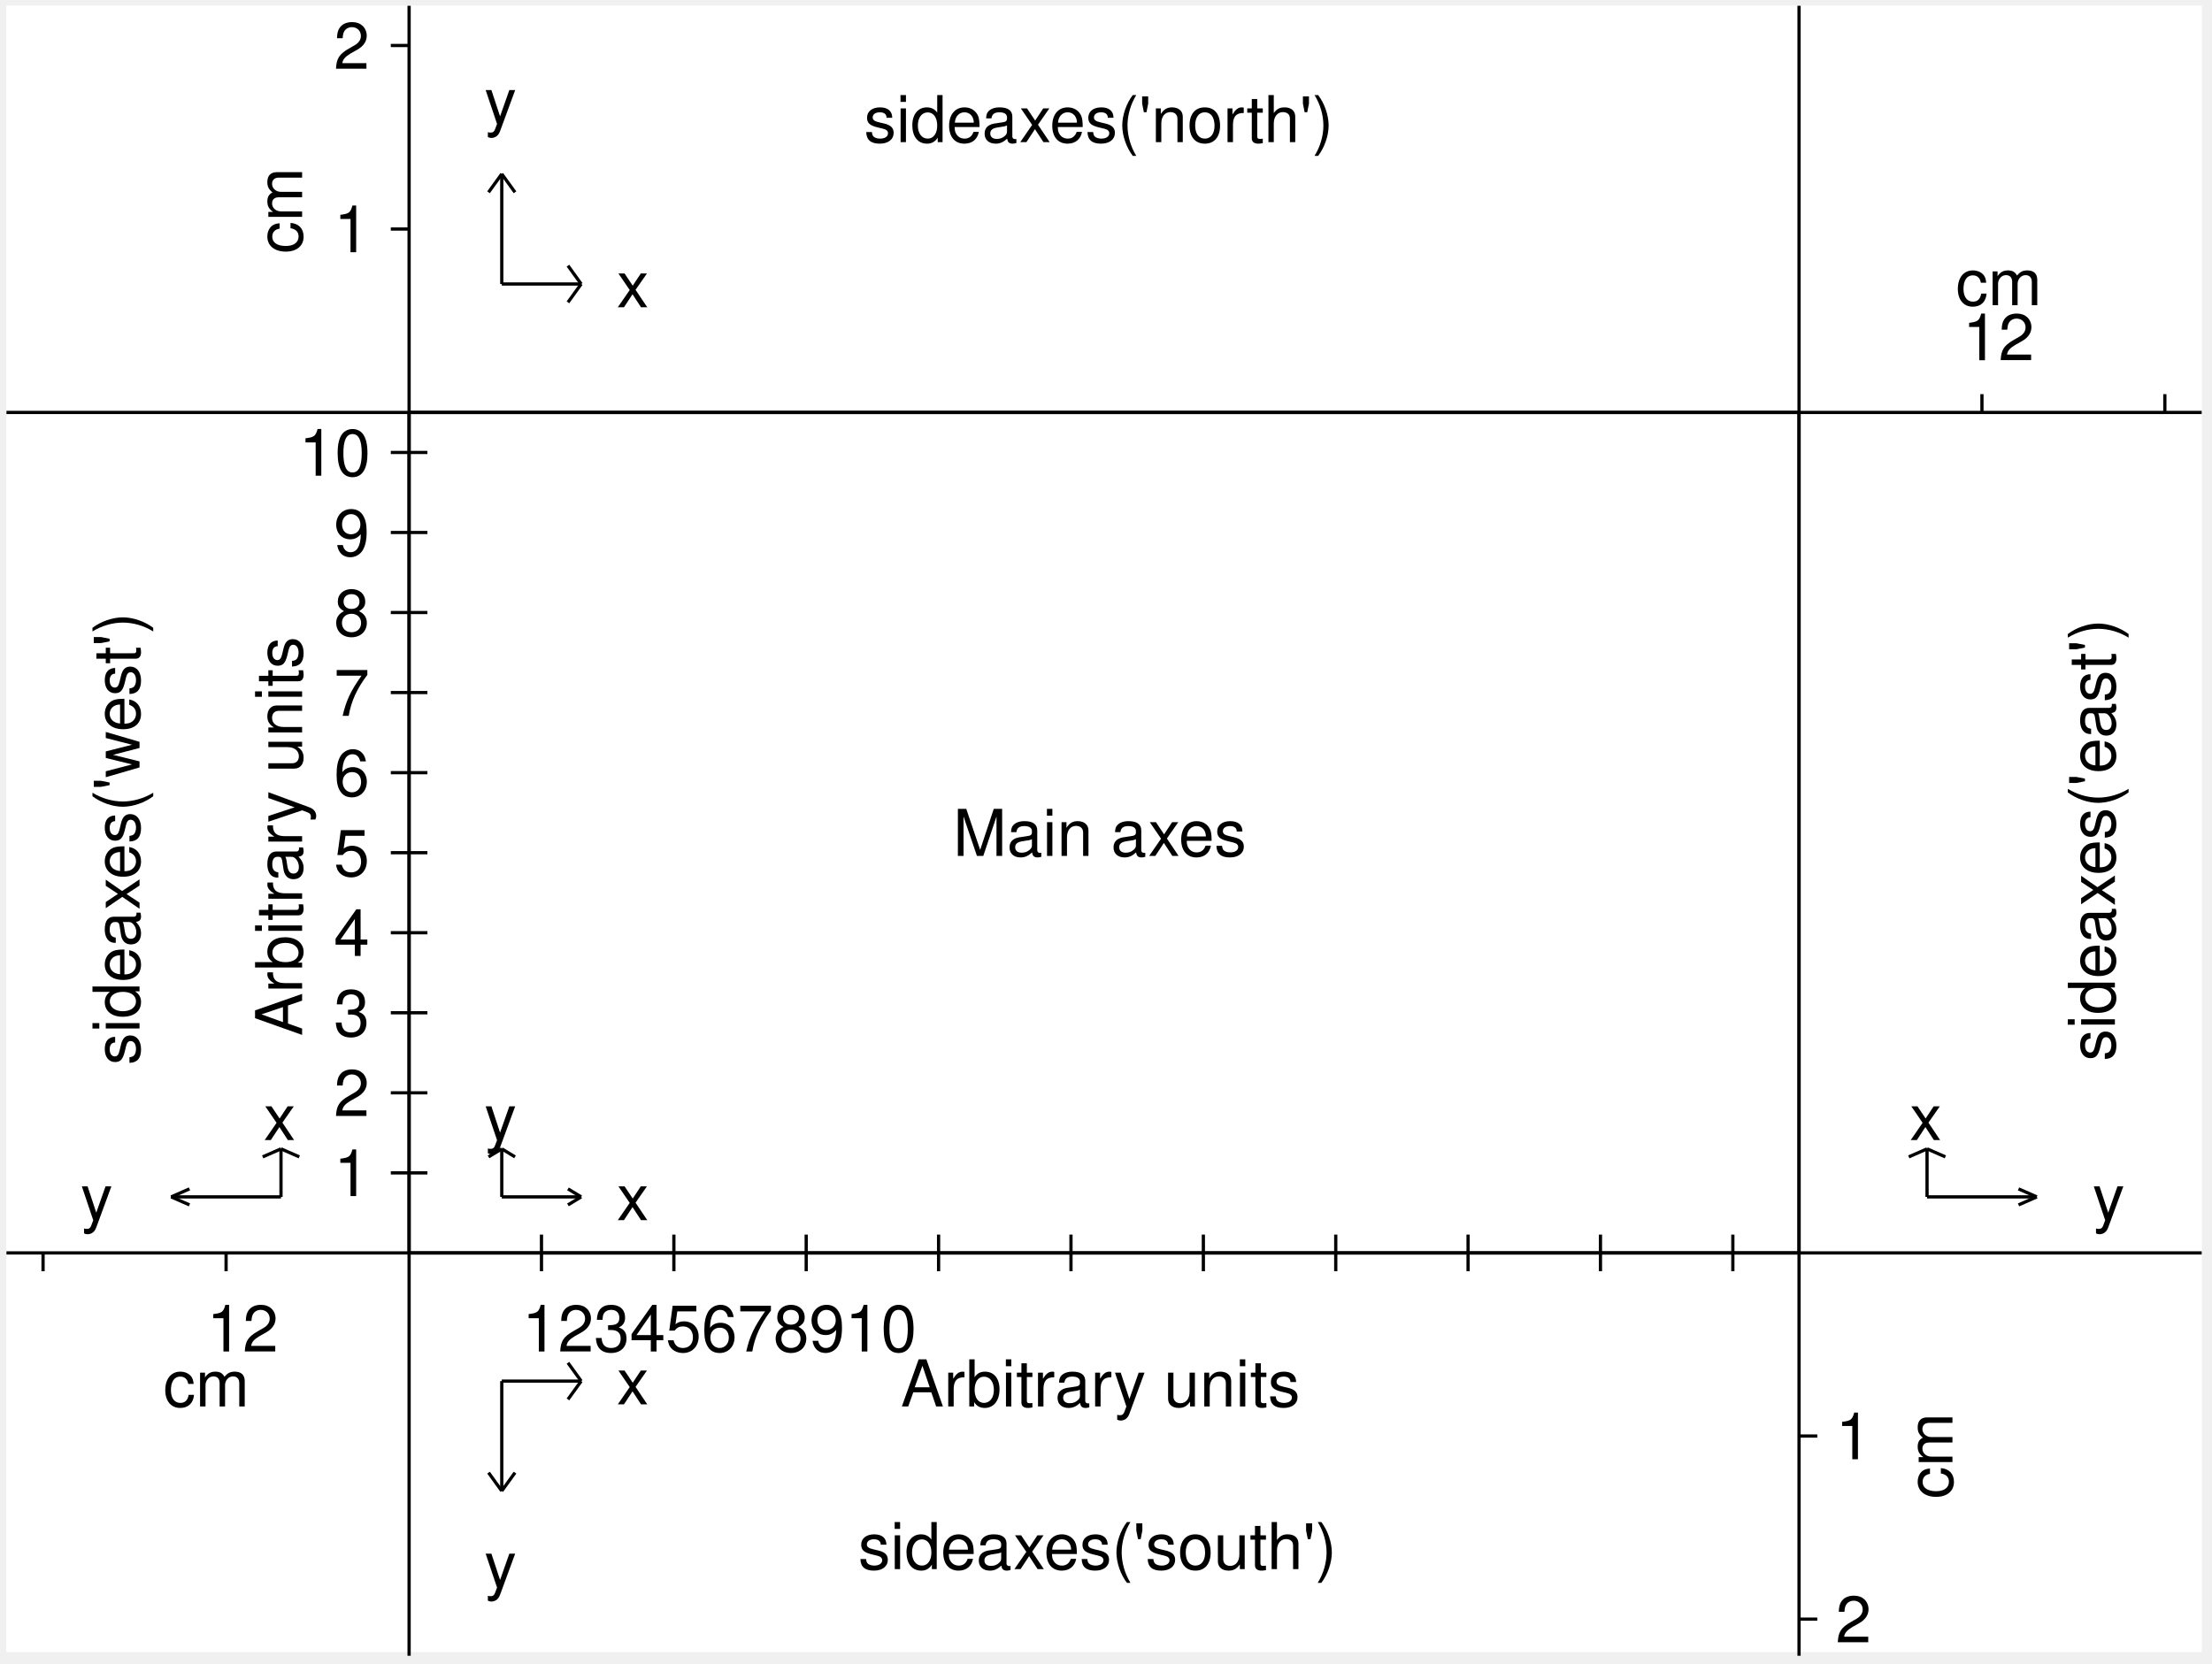
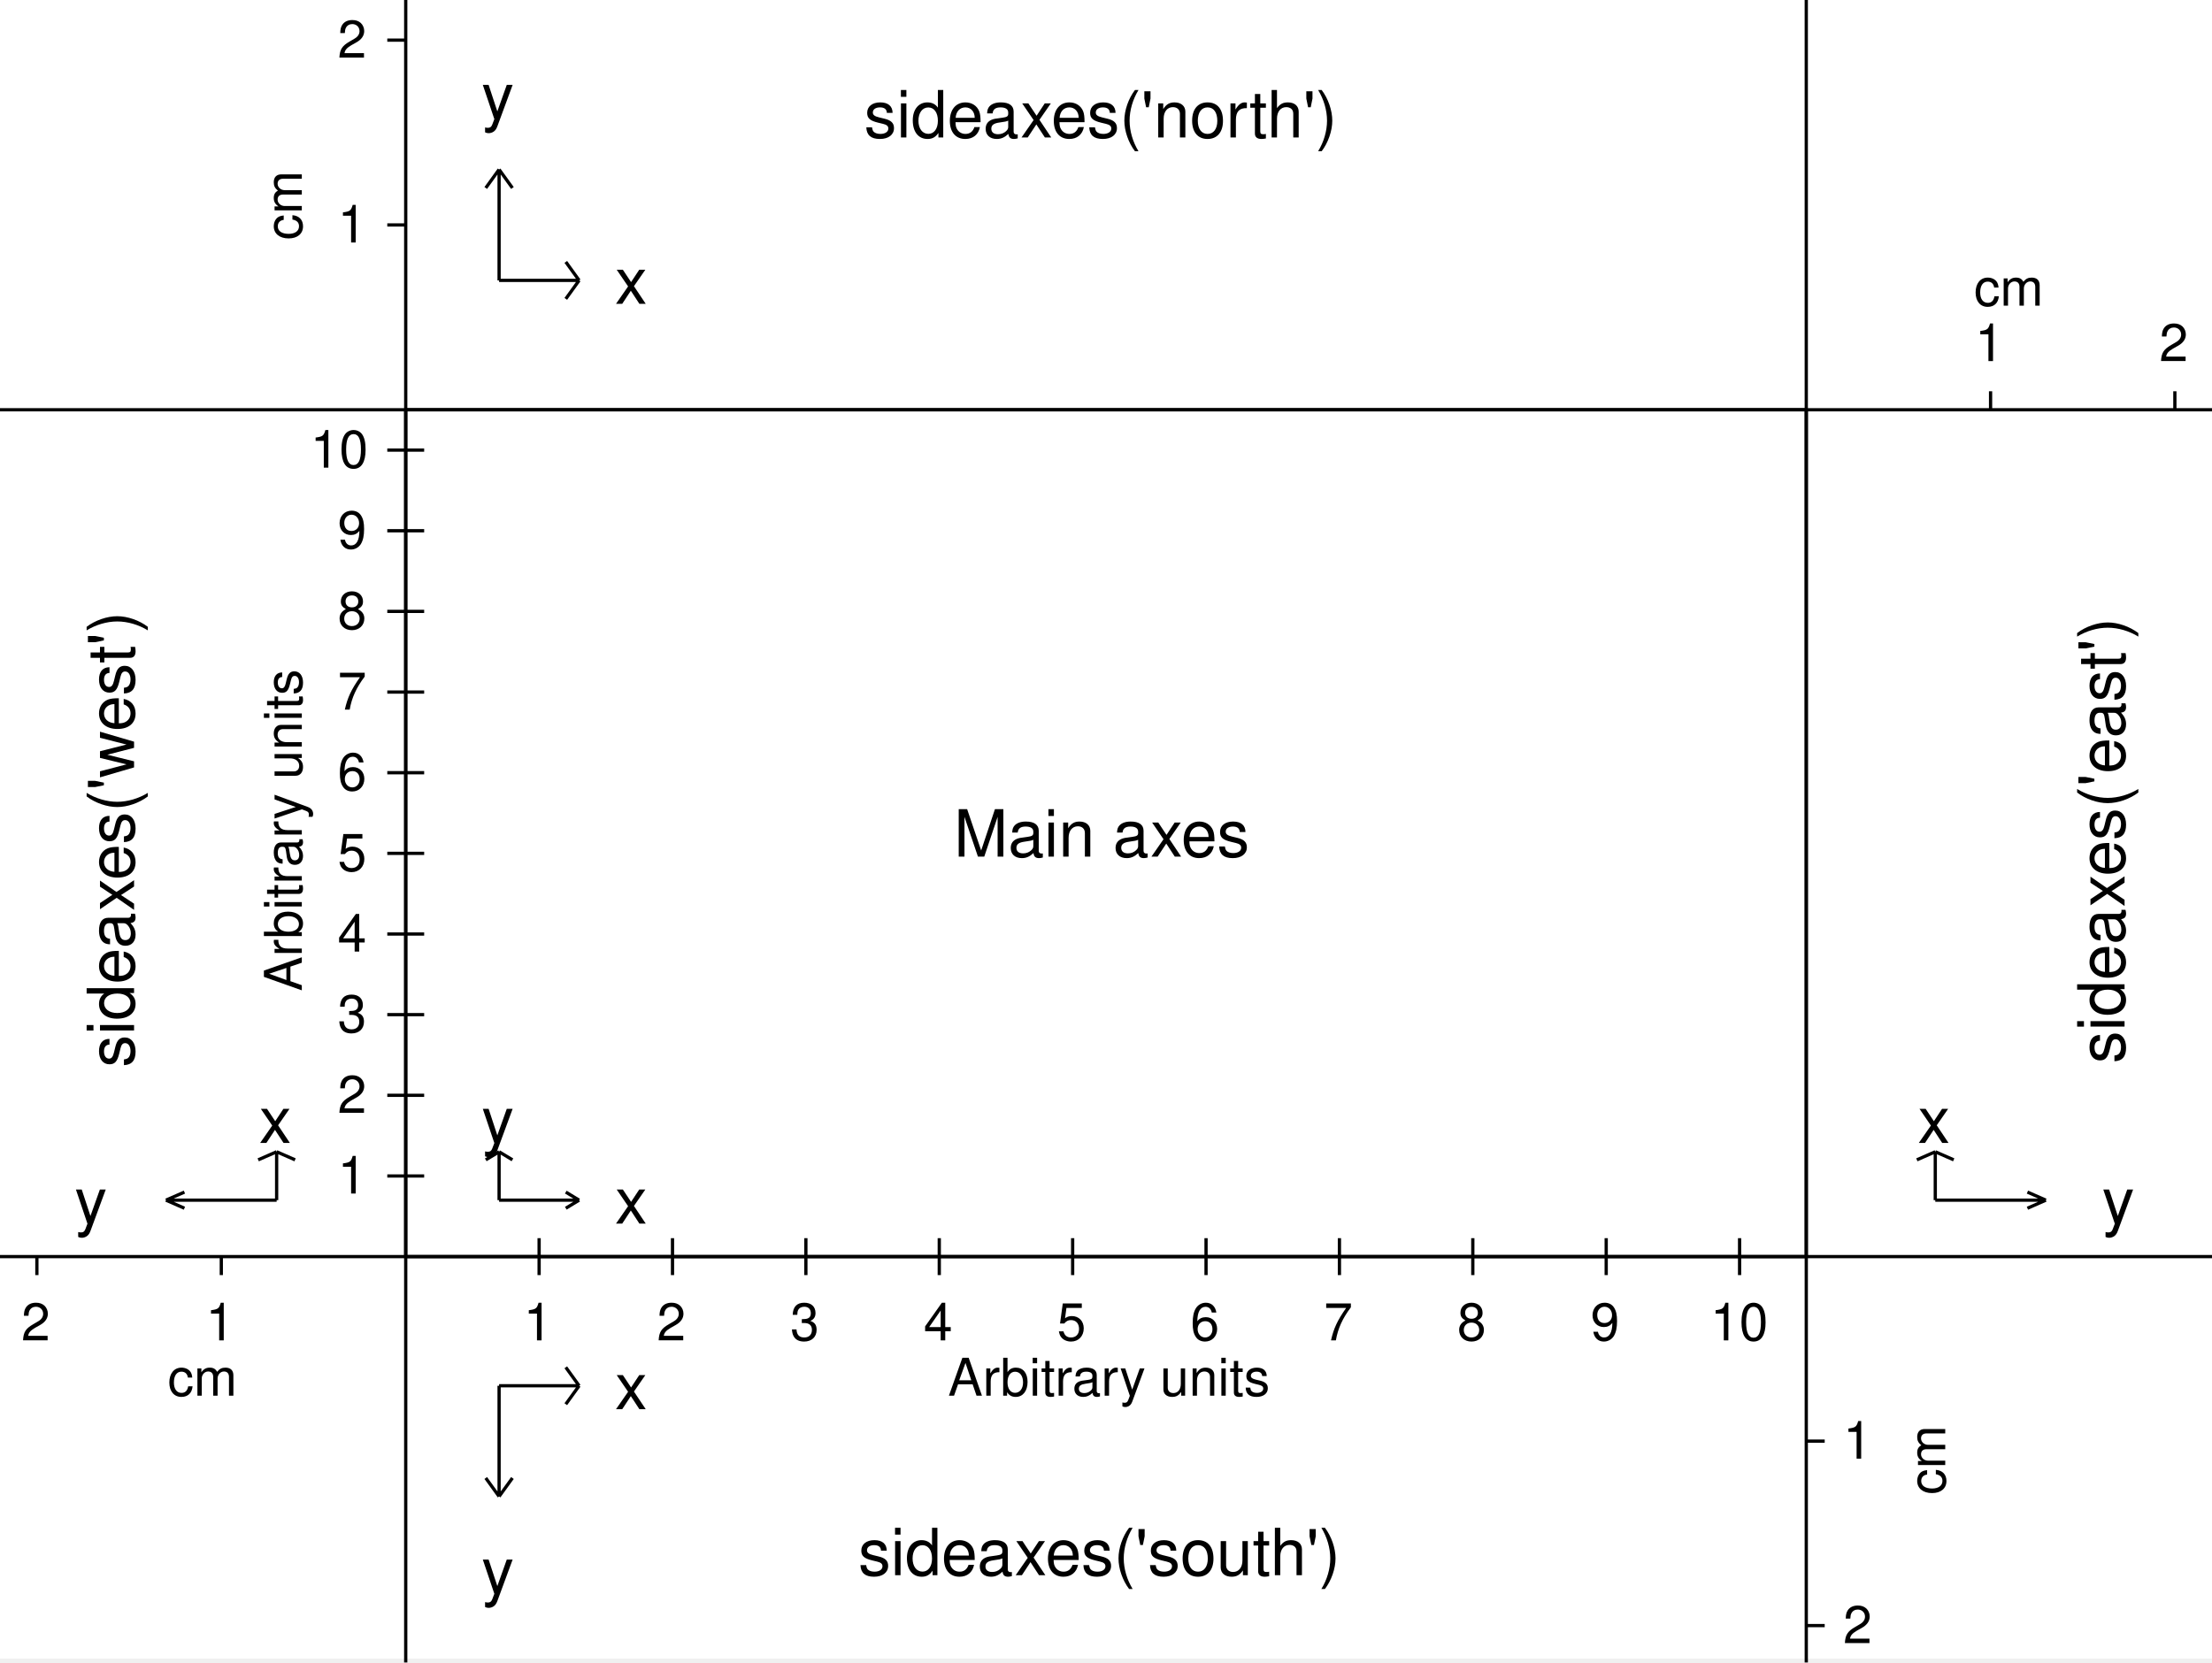
- <svg xmlns="http://www.w3.org/2000/svg" xml:space="preserve" height="343.67" viewBox="0 0 457 343.667" width="457" version="1.1">
-   <g transform="matrix(1.3333 0 0 -1.3333 0 343.67)">
-     <g transform="scale(.1)">
-       <path d="m10 17.492h3401.6v2551.2h-3401.6z" fill="#fff" />
-       <path d="m10 17.492h3401.6v2551.2h-3401.6z" fill="#fff" />
-       <g transform="scale(.99971 -1.0003)">
-         <path stroke-linejoin="round" d="m634.11-635.6v-1302.2" stroke="#000" stroke-miterlimit="10" stroke-width="4.999" fill="none" />
-       </g>
-       <g transform="scale(.99971 -1.0003)">
-         <path stroke-linejoin="round" d="m634.11-1937.8h2154.4" stroke="#000" stroke-miterlimit="10" stroke-width="4.999" fill="none" />
-       </g>
-       <g transform="scale(.99971 -1.0003)">
-         <path stroke-linejoin="round" d="m2788.5-1937.8v1302.2" stroke="#000" stroke-miterlimit="10" stroke-width="4.999" fill="none" />
-       </g>
-       <g transform="scale(.99971 -1.0003)">
-         <path stroke-linejoin="round" d="m2788.5-635.6h-2154.4" stroke="#000" stroke-miterlimit="10" stroke-width="4.999" fill="none" />
-       </g>
-       <g transform="scale(.99971 -1.0003)">
-         <path stroke-linejoin="round" d="m777.74-722.41v-74.412" stroke="#000" stroke-miterlimit="10" stroke-width="4.999" fill="none" />
-       </g>
-       <g transform="scale(.99971 -1.0003)">
-         <path stroke-linejoin="round" d="m757.22-784.42 20.518-12.402" stroke="#000" stroke-miterlimit="10" stroke-width="4.999" fill="none" />
-       </g>
-       <g transform="scale(.99971 -1.0003)">
-         <path stroke-linejoin="round" d="m798.25-784.42-20.517-12.402" stroke="#000" stroke-miterlimit="10" stroke-width="4.999" fill="none" />
-       </g>
-       <g transform="scale(10)">
-         <text transform="matrix(.99942 0 0 -1 75.051 81.067)" font-size="10.005px" font-family="Helvetica" fill="#000000">
-           <tspan y="0" x="0">y</tspan>
-         </text>
-       </g>
-       <g transform="scale(.99971 -1.0003)">
-         <path stroke-linejoin="round" d="m777.74-722.41h123.11" stroke="#000" stroke-miterlimit="10" stroke-width="4.999" fill="none" />
-       </g>
-       <g transform="scale(.99971 -1.0003)">
-         <path stroke-linejoin="round" d="m880.33-710.01 20.518-12.402" stroke="#000" stroke-miterlimit="10" stroke-width="4.999" fill="none" />
-       </g>
-       <g transform="scale(.99971 -1.0003)">
-         <path stroke-linejoin="round" d="m880.33-734.81 20.518 12.399" stroke="#000" stroke-miterlimit="10" stroke-width="4.999" fill="none" />
-       </g>
-       <g transform="scale(10)">
-         <text transform="matrix(.99942 0 0 -1 95.562 68.661)" font-size="10.005px" font-family="Helvetica" fill="#000000">
-           <tspan y="0" x="0">x</tspan>
-           <tspan y="-56.446" x="52.15 60.484 66.046 68.267 73.83 76.611 82.174 87.177 92.739">Main axes</tspan>
-         </text>
-       </g>
-       <g transform="scale(.99971 -1.0003)">
-         <path stroke-linejoin="round" d="m634.11-1937.8v-630.11" stroke="#000" stroke-miterlimit="10" stroke-width="4.999" fill="none" />
-       </g>
-       <g transform="scale(.99971 -1.0003)">
-         <path stroke-linejoin="round" d="m2788.5-2567.9v630.11" stroke="#000" stroke-miterlimit="10" stroke-width="4.999" fill="none" />
-       </g>
-       <g transform="scale(.99971 -1.0003)">
-         <path stroke-linejoin="round" d="m2788.5-1937.8h-2154.4" stroke="#000" stroke-miterlimit="10" stroke-width="4.999" fill="none" />
-       </g>
-       <g transform="scale(.99971 -1.0003)">
-         <path stroke-linejoin="round" d="m777.74-2136.8v-170.53" stroke="#000" stroke-miterlimit="10" stroke-width="4.999" fill="none" />
-       </g>
-       <g transform="scale(.99971 -1.0003)">
-         <path stroke-linejoin="round" d="m757.22-2278.9 20.518-28.42" stroke="#000" stroke-miterlimit="10" stroke-width="4.999" fill="none" />
-       </g>
-       <g transform="scale(.99971 -1.0003)">
-         <path stroke-linejoin="round" d="m798.25-2278.9-20.517-28.42" stroke="#000" stroke-miterlimit="10" stroke-width="4.999" fill="none" />
-       </g>
-       <g transform="scale(10)">
-         <text transform="matrix(.99942 0 0 -1 75.051 238.57)" font-size="10.005px" font-family="Helvetica" fill="#000000">
-           <tspan y="0" x="0">y</tspan>
-         </text>
-       </g>
-       <g transform="scale(.99971 -1.0003)">
-         <path stroke-linejoin="round" d="m777.74-2136.8h123.11" stroke="#000" stroke-miterlimit="10" stroke-width="4.999" fill="none" />
-       </g>
-       <g transform="scale(.99971 -1.0003)">
-         <path stroke-linejoin="round" d="m880.33-2108.4 20.518-28.43" stroke="#000" stroke-miterlimit="10" stroke-width="4.999" fill="none" />
-       </g>
-       <g transform="scale(.99971 -1.0003)">
-         <path stroke-linejoin="round" d="m880.33-2165.2 20.518 28.42" stroke="#000" stroke-miterlimit="10" stroke-width="4.999" fill="none" />
-       </g>
-       <g transform="scale(10)">
-         <text transform="matrix(.99942 0 0 -1 95.562 210.14)" font-size="10.005px" font-family="Helvetica" fill="#000000">
-           <tspan y="0" x="0">x</tspan>
-           <tspan y="-25.587" x="38.343 43.346 45.567 51.129 56.692 62.255 67.257 72.82 77.822 81.154 83.065 88.628 94.19 97.522 100.303 105.866 107.777">sideaxes('north')</tspan>
-         </text>
-       </g>
-       <g transform="scale(.99971 -1.0003)">
-         <path stroke-linejoin="round" d="m605.75-2222h28.364" stroke="#000" stroke-miterlimit="10" stroke-width="4.999" fill="none" />
-       </g>
-       <g transform="scale(.99971 -1.0003)">
-         <path stroke-linejoin="round" d="m605.75-2506.3h28.364" stroke="#000" stroke-miterlimit="10" stroke-width="4.999" fill="none" />
-       </g>
-       <g transform="scale(10)" font-family="Helvetica" fill="#000000">
-         <text transform="matrix(.99942 0 0 -1 51.721 218.67)" font-size="10.005px">
-           <tspan y="0" x="0">1</tspan>
-           <tspan y="-28.43" x="0">2</tspan>
-         </text>
-         <text transform="matrix(0 1 .99942 0 46.812 218.45)" font-size="10.005px">
-           <tspan y="0" x="0 5.002">cm</tspan>
-         </text>
-         <text transform="matrix(.99942 0 0 -1 132.98 14.574)" font-size="10.005px">
-           <tspan y="0" x="0 5.002 7.224 12.786 18.349 23.912 28.914 34.477 39.479 42.811 44.722 49.724 55.287 60.85 63.631 69.194 71.105">sideaxes('south')</tspan>
-         </text>
-       </g>
-       <g transform="scale(.99971 -1.0003)">
-         <path stroke-linejoin="round" d="m634.11-635.6v624.12" stroke="#000" stroke-miterlimit="10" stroke-width="4.999" fill="none" />
-       </g>
-       <g transform="scale(.99971 -1.0003)">
-         <path stroke-linejoin="round" d="m2788.5-11.485v-624.12" stroke="#000" stroke-miterlimit="10" stroke-width="4.999" fill="none" />
-       </g>
-       <g transform="scale(.99971 -1.0003)">
-         <path stroke-linejoin="round" d="m2788.5-635.6h-2154.4" stroke="#000" stroke-miterlimit="10" stroke-width="4.999" fill="none" />
-       </g>
-       <g transform="scale(.99971 -1.0003)">
-         <path stroke-linejoin="round" d="m777.74-437.01v170.21" stroke="#000" stroke-miterlimit="10" stroke-width="4.999" fill="none" />
-       </g>
-       <g transform="scale(.99971 -1.0003)">
-         <path stroke-linejoin="round" d="m757.22-295.17 20.518 28.371" stroke="#000" stroke-miterlimit="10" stroke-width="4.999" fill="none" />
-       </g>
-       <g transform="scale(.99971 -1.0003)">
-         <path stroke-linejoin="round" d="m798.25-295.17-20.517 28.371" stroke="#000" stroke-miterlimit="10" stroke-width="4.999" fill="none" />
-       </g>
-       <g transform="scale(10)">
-         <text transform="matrix(.99942 0 0 -1 75.051 11.736)" font-size="10.005px" font-family="Helvetica" fill="#000000">
-           <tspan y="0" x="0">y</tspan>
-         </text>
-       </g>
-       <g transform="scale(.99971 -1.0003)">
-         <path stroke-linejoin="round" d="m777.74-437.01h123.11" stroke="#000" stroke-miterlimit="10" stroke-width="4.999" fill="none" />
-       </g>
-       <g transform="scale(.99971 -1.0003)">
-         <path stroke-linejoin="round" d="m880.33-465.38 20.518 28.367" stroke="#000" stroke-miterlimit="10" stroke-width="4.999" fill="none" />
-       </g>
-       <g transform="scale(.99971 -1.0003)">
-         <path stroke-linejoin="round" d="m880.33-408.65 20.518-28.367" stroke="#000" stroke-miterlimit="10" stroke-width="4.999" fill="none" />
-       </g>
-       <g transform="scale(10)">
-         <text transform="matrix(.99942 0 0 -1 95.562 40.113)" font-size="10.005px" font-family="Helvetica" fill="#000000">
-           <tspan y="0" x="0">x</tspan>
-           <tspan y="-8.186" x="-14.667 5.857 26.381 46.904 67.428 87.952 108.476 128.999 149.523 167.346 172.908">12345678910</tspan>
-         </text>
-       </g>
-       <g transform="scale(.99971 -1.0003)">
-         <path stroke-linejoin="round" d="m839.29-663.96v56.738" stroke="#000" stroke-miterlimit="10" stroke-width="4.999" fill="none" />
-       </g>
-       <g transform="scale(.99971 -1.0003)">
-         <path stroke-linejoin="round" d="m1044.5-663.96v56.738" stroke="#000" stroke-miterlimit="10" stroke-width="4.999" fill="none" />
-       </g>
-       <g transform="scale(.99971 -1.0003)">
-         <path stroke-linejoin="round" d="m1249.6-663.96v56.738" stroke="#000" stroke-miterlimit="10" stroke-width="4.999" fill="none" />
-       </g>
-       <g transform="scale(.99971 -1.0003)">
-         <path stroke-linejoin="round" d="m1454.8-663.96v56.738" stroke="#000" stroke-miterlimit="10" stroke-width="4.999" fill="none" />
-       </g>
-       <g transform="scale(.99971 -1.0003)">
-         <path stroke-linejoin="round" d="m1660-663.96v56.738" stroke="#000" stroke-miterlimit="10" stroke-width="4.999" fill="none" />
-       </g>
-       <g transform="scale(.99971 -1.0003)">
-         <path stroke-linejoin="round" d="m1865.2-663.96v56.738" stroke="#000" stroke-miterlimit="10" stroke-width="4.999" fill="none" />
-       </g>
-       <g transform="scale(.99971 -1.0003)">
-         <path stroke-linejoin="round" d="m2070.4-663.96v56.738" stroke="#000" stroke-miterlimit="10" stroke-width="4.999" fill="none" />
-       </g>
-       <g transform="scale(.99971 -1.0003)">
-         <path stroke-linejoin="round" d="m2275.5-663.96v56.738" stroke="#000" stroke-miterlimit="10" stroke-width="4.999" fill="none" />
-       </g>
-       <g transform="scale(.99971 -1.0003)">
-         <path stroke-linejoin="round" d="m2480.7-663.96v56.738" stroke="#000" stroke-miterlimit="10" stroke-width="4.999" fill="none" />
-       </g>
-       <g transform="scale(.99971 -1.0003)">
-         <path stroke-linejoin="round" d="m2685.9-663.96v56.738" stroke="#000" stroke-miterlimit="10" stroke-width="4.999" fill="none" />
-       </g>
-       <g transform="scale(10)">
-         <text transform="matrix(.99942 0 0 -1 139.58 39.786)" font-size="10.005px" font-family="Helvetica" fill="#000000">
-           <tspan y="0" x="0 6.673 10.005 15.568 17.789 20.57 23.902 29.464 32.796 37.799 40.58 46.143 51.705 53.926 56.708">Arbitrary units</tspan>
-         </text>
-       </g>
-       <g transform="scale(.99971 -1.0003)">
-         <path stroke-linejoin="round" d="m2816.8-351.9h-28.35" stroke="#000" stroke-miterlimit="10" stroke-width="4.999" fill="none" />
-       </g>
-       <g transform="scale(.99971 -1.0003)">
-         <path stroke-linejoin="round" d="m2816.8-68.226h-28.35" stroke="#000" stroke-miterlimit="10" stroke-width="4.999" fill="none" />
-       </g>
-       <g transform="scale(10)" font-family="Helvetica" fill="#000000">
-         <text transform="matrix(.99942 0 0 -1 284.43 31.6)" font-size="10.005px">
-           <tspan y="0" x="0">1</tspan>
-           <tspan y="28.377" x="0">2</tspan>
-         </text>
-         <text transform="matrix(0 1 .99942 0 302.54 25.461)" font-size="10.005px">
-           <tspan y="0" x="0 5.002">cm</tspan>
-           <tspan y="-281.082" x="67.231 72.233 74.454 80.017 85.58 91.142 96.145 101.707 106.71 110.041 111.952 119.176 124.738 129.741 132.522 134.433">sideaxes('west')</tspan>
-         </text>
-       </g>
-       <g transform="scale(.99971 -1.0003)">
-         <path stroke-linejoin="round" d="m634.11-635.6h-624.11" stroke="#000" stroke-miterlimit="10" stroke-width="4.999" fill="none" />
-       </g>
-       <g transform="scale(.99971 -1.0003)">
-         <path stroke-linejoin="round" d="m10.003-1937.8h624.11" stroke="#000" stroke-miterlimit="10" stroke-width="4.999" fill="none" />
-       </g>
-       <g transform="scale(.99971 -1.0003)">
-         <path stroke-linejoin="round" d="m634.11-1937.8v1302.2" stroke="#000" stroke-miterlimit="10" stroke-width="4.999" fill="none" />
-       </g>
-       <g transform="scale(.99971 -1.0003)">
-         <path stroke-linejoin="round" d="m435.53-722.41h-170.21" stroke="#000" stroke-miterlimit="10" stroke-width="4.999" fill="none" />
-       </g>
-       <g transform="scale(.99971 -1.0003)">
-         <path stroke-linejoin="round" d="m293.69-710.01-28.37-12.4" stroke="#000" stroke-miterlimit="10" stroke-width="4.999" fill="none" />
-       </g>
-       <g transform="scale(.99971 -1.0003)">
-         <path stroke-linejoin="round" d="m293.69-734.81-28.375 12.399" stroke="#000" stroke-miterlimit="10" stroke-width="4.999" fill="none" />
-       </g>
-       <g transform="scale(10)">
-         <text transform="matrix(.99942 0 0 -1 12.48 68.661)" font-size="10.005px" font-family="Helvetica" fill="#000000">
-           <tspan y="0" x="0">y</tspan>
-         </text>
-       </g>
-       <g transform="scale(.99971 -1.0003)">
-         <path stroke-linejoin="round" d="m435.53-722.41v-74.412" stroke="#000" stroke-miterlimit="10" stroke-width="4.999" fill="none" />
-       </g>
-       <g transform="scale(.99971 -1.0003)">
-         <path stroke-linejoin="round" d="m463.9-784.42-28.364-12.402" stroke="#000" stroke-miterlimit="10" stroke-width="4.999" fill="none" />
-       </g>
-       <g transform="scale(.99971 -1.0003)">
-         <path stroke-linejoin="round" d="m407.17-784.42 28.367-12.402" stroke="#000" stroke-miterlimit="10" stroke-width="4.999" fill="none" />
-       </g>
-       <g transform="scale(10)">
-         <text transform="matrix(.99942 0 0 -1 40.841 81.067)" font-size="10.005px" font-family="Helvetica" fill="#000000">
-           <tspan y="0" x="0">x</tspan>
-         </text>
-       </g>
-       <g transform="scale(.99971 -1.0003)">
-         <path stroke-linejoin="round" d="m662.48-759.62h-56.73" stroke="#000" stroke-miterlimit="10" stroke-width="4.999" fill="none" />
-       </g>
-       <g transform="scale(.99971 -1.0003)">
-         <path stroke-linejoin="round" d="m662.48-883.64h-56.73" stroke="#000" stroke-miterlimit="10" stroke-width="4.999" fill="none" />
-       </g>
-       <g transform="scale(.99971 -1.0003)">
-         <path stroke-linejoin="round" d="m662.48-1007.7h-56.73" stroke="#000" stroke-miterlimit="10" stroke-width="4.999" fill="none" />
-       </g>
-       <g transform="scale(.99971 -1.0003)">
-         <path stroke-linejoin="round" d="m662.48-1131.7h-56.73" stroke="#000" stroke-miterlimit="10" stroke-width="4.999" fill="none" />
-       </g>
-       <g transform="scale(.99971 -1.0003)">
-         <path stroke-linejoin="round" d="m662.48-1255.7h-56.73" stroke="#000" stroke-miterlimit="10" stroke-width="4.999" fill="none" />
-       </g>
-       <g transform="scale(.99971 -1.0003)">
-         <path stroke-linejoin="round" d="m662.48-1379.7h-56.73" stroke="#000" stroke-miterlimit="10" stroke-width="4.999" fill="none" />
-       </g>
-       <g transform="scale(.99971 -1.0003)">
-         <path stroke-linejoin="round" d="m662.48-1503.8h-56.73" stroke="#000" stroke-miterlimit="10" stroke-width="4.999" fill="none" />
-       </g>
-       <g transform="scale(.99971 -1.0003)">
-         <path stroke-linejoin="round" d="m662.48-1627.8h-56.73" stroke="#000" stroke-miterlimit="10" stroke-width="4.999" fill="none" />
-       </g>
-       <g transform="scale(.99971 -1.0003)">
-         <path stroke-linejoin="round" d="m662.48-1751.8h-56.73" stroke="#000" stroke-miterlimit="10" stroke-width="4.999" fill="none" />
-       </g>
-       <g transform="scale(.99971 -1.0003)">
-         <path stroke-linejoin="round" d="m662.48-1875.8h-56.73" stroke="#000" stroke-miterlimit="10" stroke-width="4.999" fill="none" />
-       </g>
-       <g transform="scale(10)" font-family="Helvetica" fill="#000000">
-         <text transform="matrix(.99942 0 0 -1 51.721 72.383)" font-size="10.005px">
-           <tspan y="0" x="0">1</tspan>
-           <tspan y="-12.405" x="0">2</tspan>
-           <tspan y="-24.811" x="0">3</tspan>
-           <tspan y="-37.217" x="0">4</tspan>
-           <tspan y="-49.623" x="0">5</tspan>
-           <tspan y="-62.029" x="0">6</tspan>
-           <tspan y="-74.435" x="0">7</tspan>
-           <tspan y="-86.841" x="0">8</tspan>
-           <tspan y="-99.246" x="0">9</tspan>
-           <tspan y="-111.652" x="-5.402 0.16">10</tspan>
-         </text>
-         <text transform="matrix(0 1 .99942 0 46.812 97.194)" font-size="10.005px">
-           <tspan y="0" x="0 6.673 10.005 15.568 17.789 20.57 23.902 29.464 32.796 37.798 40.58 46.142 51.705 53.926 56.707">Arbitrary units</tspan>
-         </text>
-       </g>
-       <g transform="scale(.99971 -1.0003)">
-         <path stroke-linejoin="round" d="m350.43-607.22v-28.371" stroke="#000" stroke-miterlimit="10" stroke-width="4.999" fill="none" />
-       </g>
-       <g transform="scale(.99971 -1.0003)">
-         <path stroke-linejoin="round" d="m66.742-607.22v-28.371" stroke="#000" stroke-miterlimit="10" stroke-width="4.999" fill="none" />
-       </g>
-       <g transform="scale(10)" font-family="Helvetica" fill="#000000">
-         <text transform="matrix(.99942 0 0 -1 32.032 48.299)" font-size="10.005px">
-           <tspan y="0" x="0 -28.377">12</tspan>
-           <tspan y="8.513" x="-6.739 -1.737">cm</tspan>
-         </text>
-         <text transform="matrix(0 1 .99942 0 327.71 93.292)" font-size="10.005px">
-           <tspan y="0" x="0 5.002 7.223 12.786 18.349 23.912 28.914 34.477 39.479 42.811 44.722 50.284 55.847 60.849 63.631 65.542">sideaxes('east')</tspan>
-         </text>
-       </g>
-       <g transform="scale(.99971 -1.0003)">
-         <path stroke-linejoin="round" d="m2788.5-635.6h624.1" stroke="#000" stroke-miterlimit="10" stroke-width="4.999" fill="none" />
-       </g>
-       <g transform="scale(.99971 -1.0003)">
-         <path stroke-linejoin="round" d="m3412.6-1937.8h-624.1" stroke="#000" stroke-miterlimit="10" stroke-width="4.999" fill="none" />
-       </g>
-       <g transform="scale(.99971 -1.0003)">
-         <path stroke-linejoin="round" d="m2788.5-1937.8v1302.2" stroke="#000" stroke-miterlimit="10" stroke-width="4.999" fill="none" />
-       </g>
-       <g transform="scale(.99971 -1.0003)">
-         <path stroke-linejoin="round" d="m2986.9-722.41h170.1" stroke="#000" stroke-miterlimit="10" stroke-width="4.999" fill="none" />
-       </g>
-       <g transform="scale(.99971 -1.0003)">
-         <path stroke-linejoin="round" d="m3128.7-710.01 28.35-12.402" stroke="#000" stroke-miterlimit="10" stroke-width="4.999" fill="none" />
-       </g>
-       <g transform="scale(.99971 -1.0003)">
-         <path stroke-linejoin="round" d="m3128.7-734.81 28.35 12.399" stroke="#000" stroke-miterlimit="10" stroke-width="4.999" fill="none" />
-       </g>
-       <g transform="scale(10)">
-         <text transform="matrix(.99942 0 0 -1 324.24 68.661)" font-size="10.005px" font-family="Helvetica" fill="#000000">
-           <tspan y="0" x="0">y</tspan>
-         </text>
-       </g>
-       <g transform="scale(.99971 -1.0003)">
-         <path stroke-linejoin="round" d="m2986.9-722.41v-74.412" stroke="#000" stroke-miterlimit="10" stroke-width="4.999" fill="none" />
-       </g>
-       <g transform="scale(.99971 -1.0003)">
-         <path stroke-linejoin="round" d="m2958.6-784.42 28.35-12.402" stroke="#000" stroke-miterlimit="10" stroke-width="4.999" fill="none" />
-       </g>
-       <g transform="scale(.99971 -1.0003)">
-         <path stroke-linejoin="round" d="m3015.3-784.42-28.35-12.402" stroke="#000" stroke-miterlimit="10" stroke-width="4.999" fill="none" />
-       </g>
-       <g transform="scale(10)">
-         <text transform="matrix(.99942 0 0 -1 295.9 81.067)" font-size="10.005px" font-family="Helvetica" fill="#000000">
-           <tspan y="0" x="0">x</tspan>
-         </text>
-       </g>
-       <g transform="scale(.99971 -1.0003)">
-         <path stroke-linejoin="round" d="m3072-1966.2v28.42" stroke="#000" stroke-miterlimit="10" stroke-width="4.999" fill="none" />
-       </g>
-       <g transform="scale(.99971 -1.0003)">
-         <path stroke-linejoin="round" d="m3355.5-1966.2v28.42" stroke="#000" stroke-miterlimit="10" stroke-width="4.999" fill="none" />
-       </g>
-       <g transform="scale(10)">
-         <text transform="matrix(.99942 0 0 -1 304.11 201.93)" font-size="10.005px" font-family="Helvetica" fill="#000000">
-           <tspan y="0" x="0 28.358">12</tspan>
-           <tspan y="-8.529" x="-1.045 3.958">cm</tspan>
-         </text>
-       </g>
-     </g>
+ <svg xmlns="http://www.w3.org/2000/svg" height="340.958" width="453.543">
+   <defs>
+     <clipPath id="a">
+       <path d="M0 0h567v425H0z" />
+     </clipPath>
+   </defs>
+   <g clip-path="url(#a)" transform="matrix(.7999 0 0 .80037 0 0)">
+     <path d="M0 0h567v425H0z" fill="#fff" />
  </g>
+   <path d="M0 0h453.543v340.157H0z" fill="#fff" />
+   <path d="M104 322V105M104 105h359M463 105v217M463 322H104M127.933 307.533v-12.4M124.514 297.2l3.42-2.067M131.352 297.2l-3.419-2.067" fill="none" stroke="#000" stroke-width=".833" stroke-linejoin="round" stroke-miterlimit="10" transform="matrix(.7999 0 0 .80037 0 0)" />
+   <text style="-inkscape-font-specification:Helvetica" transform="matrix(.7999 0 0 .80037 98.734 234.402)" font-weight="400" font-size="16.667" font-family="Helvetica">
+     <tspan y="0" x="0">y</tspan>
+   </text>
+   <path d="M127.933 307.533h20.515M145.029 309.6l3.419-2.067M145.029 305.467l3.419 2.066" fill="none" stroke="#000" stroke-width=".833" stroke-linejoin="round" stroke-miterlimit="10" transform="matrix(.7999 0 0 .80037 0 0)" />
+   <text style="-inkscape-font-specification:Helvetica" transform="matrix(.7999 0 0 .80037 126.083 250.943)" font-weight="400" font-size="16.667" font-family="Helvetica">
+     <tspan y="0" x="0">x</tspan>
+   </text>
+   <text style="-inkscape-font-specification:Helvetica" transform="matrix(.7999 0 0 .80037 195.576 175.681)" font-weight="400" font-size="16.667" font-family="Helvetica">
+     <tspan y="0" x="0 13.884 23.15 26.851 36.117 40.751 50.018 58.351 67.618">Main axes</tspan>
+   </text>
+   <path d="M104 105V0M463 0v105M463 105H104M127.933 71.847V43.43M124.514 48.166l3.42-4.736M131.352 48.166l-3.419-4.736" fill="none" stroke="#000" stroke-width=".833" stroke-linejoin="round" stroke-miterlimit="10" transform="matrix(.7999 0 0 .80037 0 0)" />
+   <text style="-inkscape-font-specification:Helvetica" transform="matrix(.7999 0 0 .80037 98.734 24.4)" font-weight="400" font-size="16.667" font-family="Helvetica">
+     <tspan y="0" x="0">y</tspan>
+   </text>
+   <path d="M127.933 71.847h20.515M145.029 76.583l3.419-4.736M145.029 67.111l3.419 4.736" fill="none" stroke="#000" stroke-width=".833" stroke-linejoin="round" stroke-miterlimit="10" transform="matrix(.7999 0 0 .80037 0 0)" />
+   <text style="-inkscape-font-specification:Helvetica" transform="matrix(.7999 0 0 .80037 126.083 62.307)" font-weight="400" font-size="16.667" font-family="Helvetica">
+     <tspan y="0" x="0">x</tspan>
+   </text>
+   <text style="-inkscape-font-specification:Helvetica" transform="matrix(.7999 0 0 .80037 177.178 28.19)" font-weight="400" font-size="16.667" font-family="Helvetica">
+     <tspan y="0" x="0 8.333 12.034 21.3 30.567 39.834 48.168 57.434 65.768 71.318 74.501 83.768 93.035 98.585 103.219 112.486 115.669">sideaxes('north')</tspan>
+   </text>
+   <path d="M99.273 57.639H104M99.273 10.277H104" fill="none" stroke="#000" stroke-width=".833" stroke-linejoin="round" stroke-miterlimit="10" transform="matrix(.7999 0 0 .80037 0 0)" />
+   <text style="-inkscape-font-specification:Helvetica" transform="matrix(.7999 0 0 .80037 69.228 49.734)" font-weight="400" font-size="13.333" font-family="Helvetica">
+     <tspan y="0" x="0">1</tspan>
+   </text>
+   <text style="-inkscape-font-specification:Helvetica" transform="matrix(.7999 0 0 .80037 69.228 11.827)" font-weight="400" font-size="13.333" font-family="Helvetica">
+     <tspan y="0" x="0">2</tspan>
+   </text>
+   <text style="-inkscape-font-specification:Helvetica" transform="matrix(0 -.80037 .7999 0 61.883 49.223)" font-weight="400" font-size="13.333" font-family="Helvetica">
+     <tspan y="0" x="0 6.667">cm</tspan>
+   </text>
+   <text style="-inkscape-font-specification:Helvetica" transform="matrix(.7999 0 0 .80037 175.978 323.059)" font-weight="400" font-size="16.667" font-family="Helvetica">
+     <tspan y="0" x="0 8.333 12.034 21.3 30.567 39.834 48.168 57.434 65.768 71.318 74.501 82.835 92.102 101.369 106.002 115.269 118.452">sideaxes('south')</tspan>
+   </text>
+   <path d="M104 322v104M463 426V322M463 322H104M127.933 355.09v28.365M124.514 378.727l3.42 4.728M131.352 378.727l-3.419 4.728" fill="none" stroke="#000" stroke-width=".833" stroke-linejoin="round" stroke-miterlimit="10" transform="matrix(.7999 0 0 .80037 0 0)" />
+   <text style="-inkscape-font-specification:Helvetica" transform="matrix(.7999 0 0 .80037 98.734 326.842)" font-weight="400" font-size="16.667" font-family="Helvetica">
+     <tspan y="0" x="0">y</tspan>
+   </text>
+   <path d="M127.933 355.09h20.515M145.029 350.364l3.419 4.727M145.029 359.818l3.419-4.727" fill="none" stroke="#000" stroke-width=".833" stroke-linejoin="round" stroke-miterlimit="10" transform="matrix(.7999 0 0 .80037 0 0)" />
+   <text style="-inkscape-font-specification:Helvetica" transform="matrix(.7999 0 0 .80037 126.083 289.007)" font-weight="400" font-size="16.667" font-family="Helvetica">
+     <tspan y="0" x="0">x</tspan>
+   </text>
+   <text style="-inkscape-font-specification:Helvetica" transform="matrix(.7999 0 0 .80037 107.339 274.89)" font-weight="400" font-size="13.333" font-family="Helvetica">
+     <tspan y="0" x="0">1</tspan>
+   </text>
+   <text style="-inkscape-font-specification:Helvetica" transform="matrix(.7999 0 0 .80037 134.688 274.89)" font-weight="400" font-size="13.333" font-family="Helvetica">
+     <tspan y="0" x="0">2</tspan>
+   </text>
+   <text style="-inkscape-font-specification:Helvetica" transform="matrix(.7999 0 0 .80037 162.037 274.89)" font-weight="400" font-size="13.333" font-family="Helvetica">
+     <tspan y="0" x="0">3</tspan>
+   </text>
+   <text style="-inkscape-font-specification:Helvetica" transform="matrix(.7999 0 0 .80037 189.386 274.89)" font-weight="400" font-size="13.333" font-family="Helvetica">
+     <tspan y="0" x="0">4</tspan>
+   </text>
+   <text style="-inkscape-font-specification:Helvetica" transform="matrix(.7999 0 0 .80037 216.735 274.89)" font-weight="400" font-size="13.333" font-family="Helvetica">
+     <tspan y="0" x="0">5</tspan>
+   </text>
+   <text style="-inkscape-font-specification:Helvetica" transform="matrix(.7999 0 0 .80037 244.084 274.89)" font-weight="400" font-size="13.333" font-family="Helvetica">
+     <tspan y="0" x="0">6</tspan>
+   </text>
+   <text style="-inkscape-font-specification:Helvetica" transform="matrix(.7999 0 0 .80037 271.433 274.89)" font-weight="400" font-size="13.333" font-family="Helvetica">
+     <tspan y="0" x="0">7</tspan>
+   </text>
+   <text style="-inkscape-font-specification:Helvetica" transform="matrix(.7999 0 0 .80037 298.782 274.89)" font-weight="400" font-size="13.333" font-family="Helvetica">
+     <tspan y="0" x="0">8</tspan>
+   </text>
+   <text style="-inkscape-font-specification:Helvetica" transform="matrix(.7999 0 0 .80037 326.13 274.89)" font-weight="400" font-size="13.333" font-family="Helvetica">
+     <tspan y="0" x="0">9</tspan>
+   </text>
+   <text style="-inkscape-font-specification:Helvetica" transform="matrix(.7999 0 0 .80037 350.68 274.89)" font-weight="400" font-size="13.333" font-family="Helvetica">
+     <tspan y="0" x="0 7.413">10</tspan>
+   </text>
+   <path d="M138.19 317.273v9.454M172.381 317.273v9.454M206.571 317.273v9.454M240.762 317.273v9.454M274.952 317.273v9.454M309.143 317.273v9.454M343.333 317.273v9.454M377.524 317.273v9.454M411.714 317.273v9.454M445.905 317.273v9.454" fill="none" stroke="#000" stroke-width=".833" stroke-linejoin="round" stroke-miterlimit="10" transform="matrix(.7999 0 0 .80037 0 0)" />
+   <text style="-inkscape-font-specification:Helvetica" transform="matrix(.7999 0 0 .80037 194.376 286.242)" font-weight="400" font-size="13.333" font-family="Helvetica">
+     <tspan y="0" x="0 8.893 13.333 20.746 23.706 27.413 31.853 39.266 43.706 50.372 54.079 61.492 68.905 71.865 75.571">Arbitrary units</tspan>
+   </text>
+   <path d="M467.724 369.273H463M467.724 416.545H463" fill="none" stroke="#000" stroke-width=".833" stroke-linejoin="round" stroke-miterlimit="10" transform="matrix(.7999 0 0 .80037 0 0)" />
+   <text style="-inkscape-font-specification:Helvetica" transform="matrix(.7999 0 0 .80037 377.911 299.157)" font-weight="400" font-size="13.333" font-family="Helvetica">
+     <tspan y="0" x="0">1</tspan>
+   </text>
+   <text style="-inkscape-font-specification:Helvetica" transform="matrix(.7999 0 0 .80037 377.911 336.992)" font-weight="400" font-size="13.333" font-family="Helvetica">
+     <tspan y="0" x="0">2</tspan>
+   </text>
+   <text style="-inkscape-font-specification:Helvetica" transform="matrix(0 -.80037 .7999 0 398.846 306.542)" font-weight="400" font-size="13.333" font-family="Helvetica">
+     <tspan y="0" x="0 6.667">cm</tspan>
+   </text>
+   <text style="-inkscape-font-specification:Helvetica" transform="matrix(0 -.80037 .7999 0 27.487 218.901)" font-weight="400" font-size="16.667" font-family="Helvetica">
+     <tspan y="0" x="0 8.333 12.034 21.3 30.567 39.834 48.168 57.434 65.768 71.318 74.501 86.535 95.802 104.135 108.769 111.952">sideaxes('west')</tspan>
+   </text>
+   <path d="M104 322H0M0 105h104M104 105v217M70.91 307.533H42.544M47.273 309.6l-4.728-2.067M47.273 305.467l-4.728 2.066" fill="none" stroke="#000" stroke-width=".833" stroke-linejoin="round" stroke-miterlimit="10" transform="matrix(.7999 0 0 .80037 0 0)" />
+   <text style="-inkscape-font-specification:Helvetica" transform="matrix(.7999 0 0 .80037 15.307 250.943)" font-weight="400" font-size="16.667" font-family="Helvetica">
+     <tspan y="0" x="0">y</tspan>
+   </text>
+   <path d="M70.91 307.533v-12.4M75.636 297.2l-4.727-2.067M66.182 297.2l4.727-2.067" fill="none" stroke="#000" stroke-width=".833" stroke-linejoin="round" stroke-miterlimit="10" transform="matrix(.7999 0 0 .80037 0 0)" />
+   <text style="-inkscape-font-specification:Helvetica" transform="matrix(.7999 0 0 .80037 53.12 234.402)" font-weight="400" font-size="16.667" font-family="Helvetica">
+     <tspan y="0" x="0">x</tspan>
+   </text>
+   <path d="M108.727 301.333h-9.454M108.727 280.667h-9.454M108.727 260h-9.454M108.727 239.333h-9.454M108.727 218.667h-9.454M108.727 198h-9.454M108.727 177.333h-9.454M108.727 156.667h-9.454M108.727 136h-9.454M108.727 115.333h-9.454" fill="none" stroke="#000" stroke-width=".833" stroke-linejoin="round" stroke-miterlimit="10" transform="matrix(.7999 0 0 .80037 0 0)" />
+   <text style="-inkscape-font-specification:Helvetica" transform="matrix(.7999 0 0 .80037 69.228 244.78)" font-weight="400" font-size="13.333" font-family="Helvetica">
+     <tspan y="0" x="0">1</tspan>
+   </text>
+   <text style="-inkscape-font-specification:Helvetica" transform="matrix(.7999 0 0 .80037 69.228 228.239)" font-weight="400" font-size="13.333" font-family="Helvetica">
+     <tspan y="0" x="0">2</tspan>
+   </text>
+   <text style="-inkscape-font-specification:Helvetica" transform="matrix(.7999 0 0 .80037 69.228 211.698)" font-weight="400" font-size="13.333" font-family="Helvetica">
+     <tspan y="0" x="0">3</tspan>
+   </text>
+   <text style="-inkscape-font-specification:Helvetica" transform="matrix(.7999 0 0 .80037 69.228 195.157)" font-weight="400" font-size="13.333" font-family="Helvetica">
+     <tspan y="0" x="0">4</tspan>
+   </text>
+   <text style="-inkscape-font-specification:Helvetica" transform="matrix(.7999 0 0 .80037 69.228 178.616)" font-weight="400" font-size="13.333" font-family="Helvetica">
+     <tspan y="0" x="0">5</tspan>
+   </text>
+   <text style="-inkscape-font-specification:Helvetica" transform="matrix(.7999 0 0 .80037 69.228 162.075)" font-weight="400" font-size="13.333" font-family="Helvetica">
+     <tspan y="0" x="0">6</tspan>
+   </text>
+   <text style="-inkscape-font-specification:Helvetica" transform="matrix(.7999 0 0 .80037 69.228 145.534)" font-weight="400" font-size="13.333" font-family="Helvetica">
+     <tspan y="0" x="0">7</tspan>
+   </text>
+   <text style="-inkscape-font-specification:Helvetica" transform="matrix(.7999 0 0 .80037 69.228 128.993)" font-weight="400" font-size="13.333" font-family="Helvetica">
+     <tspan y="0" x="0">8</tspan>
+   </text>
+   <text style="-inkscape-font-specification:Helvetica" transform="matrix(.7999 0 0 .80037 69.228 112.452)" font-weight="400" font-size="13.333" font-family="Helvetica">
+     <tspan y="0" x="0">9</tspan>
+   </text>
+   <text style="-inkscape-font-specification:Helvetica" transform="matrix(.7999 0 0 .80037 63.628 95.911)" font-weight="400" font-size="13.333" font-family="Helvetica">
+     <tspan y="0" x="0 7.413">10</tspan>
+   </text>
+   <text style="-inkscape-font-specification:Helvetica" transform="matrix(0 -.80037 .7999 0 61.883 203.294)" font-weight="400" font-size="13.333" font-family="Helvetica">
+     <tspan y="0" x="0 8.893 13.333 20.746 23.706 27.413 31.853 39.266 43.706 50.372 54.079 61.492 68.905 71.865 75.571">Arbitrary units</tspan>
+   </text>
+   <path d="M56.727 326.727V322M9.455 326.727V322" fill="none" stroke="#000" stroke-width=".833" stroke-linejoin="round" stroke-miterlimit="10" transform="matrix(.7999 0 0 .80037 0 0)" />
+   <text style="-inkscape-font-specification:Helvetica" transform="matrix(.7999 0 0 .80037 42.177 274.89)" font-weight="400" font-size="13.333" font-family="Helvetica">
+     <tspan y="0" x="0">1</tspan>
+   </text>
+   <text style="-inkscape-font-specification:Helvetica" transform="matrix(.7999 0 0 .80037 4.363 274.89)" font-weight="400" font-size="13.333" font-family="Helvetica">
+     <tspan y="0" x="0">2</tspan>
+   </text>
+   <text style="-inkscape-font-specification:Helvetica" transform="matrix(.7999 0 0 .80037 34.396 286.242)" font-weight="400" font-size="13.333" font-family="Helvetica">
+     <tspan y="0" x="0 6.667">cm</tspan>
+   </text>
+   <text style="-inkscape-font-specification:Helvetica" transform="matrix(0 -.80037 .7999 0 435.613 218.101)" font-weight="400" font-size="16.667" font-family="Helvetica">
+     <tspan y="0" x="0 8.333 12.034 21.3 30.567 39.834 48.168 57.434 65.768 71.318 74.501 83.768 93.035 101.369 106.002 109.186">sideaxes('east')</tspan>
+   </text>
+   <path d="M463 322h104M567 105H463M463 105v217M496.068 307.533h28.345M519.689 309.6l4.724-2.067M519.689 305.467l4.724 2.066" fill="none" stroke="#000" stroke-width=".833" stroke-linejoin="round" stroke-miterlimit="10" transform="matrix(.7999 0 0 .80037 0 0)" />
+   <text style="-inkscape-font-specification:Helvetica" transform="matrix(.7999 0 0 .80037 430.993 250.943)" font-weight="400" font-size="16.667" font-family="Helvetica">
+     <tspan y="0" x="0">y</tspan>
+   </text>
+   <path d="M496.068 307.533v-12.4M491.344 297.2l4.724-2.067M500.792 297.2l-4.724-2.067" fill="none" stroke="#000" stroke-width=".833" stroke-linejoin="round" stroke-miterlimit="10" transform="matrix(.7999 0 0 .80037 0 0)" />
+   <text style="-inkscape-font-specification:Helvetica" transform="matrix(.7999 0 0 .80037 393.206 234.402)" font-weight="400" font-size="16.667" font-family="Helvetica">
+     <tspan y="0" x="0">x</tspan>
+   </text>
+   <path d="M510.24 100.264V105M557.481 100.264V105" fill="none" stroke="#000" stroke-width=".833" stroke-linejoin="round" stroke-miterlimit="10" transform="matrix(.7999 0 0 .80037 0 0)" />
+   <text style="-inkscape-font-specification:Helvetica" transform="matrix(.7999 0 0 .80037 404.942 74.056)" font-weight="400" font-size="13.333" font-family="Helvetica">
+     <tspan y="0" x="0">1</tspan>
+   </text>
+   <text style="-inkscape-font-specification:Helvetica" transform="matrix(.7999 0 0 .80037 442.73 74.056)" font-weight="400" font-size="13.333" font-family="Helvetica">
+     <tspan y="0" x="0">2</tspan>
+   </text>
+   <text style="-inkscape-font-specification:Helvetica" transform="matrix(.7999 0 0 .80037 404.75 62.685)" font-weight="400" font-size="13.333" font-family="Helvetica">
+     <tspan y="0" x="0 6.667">cm</tspan>
+   </text>
</svg>
